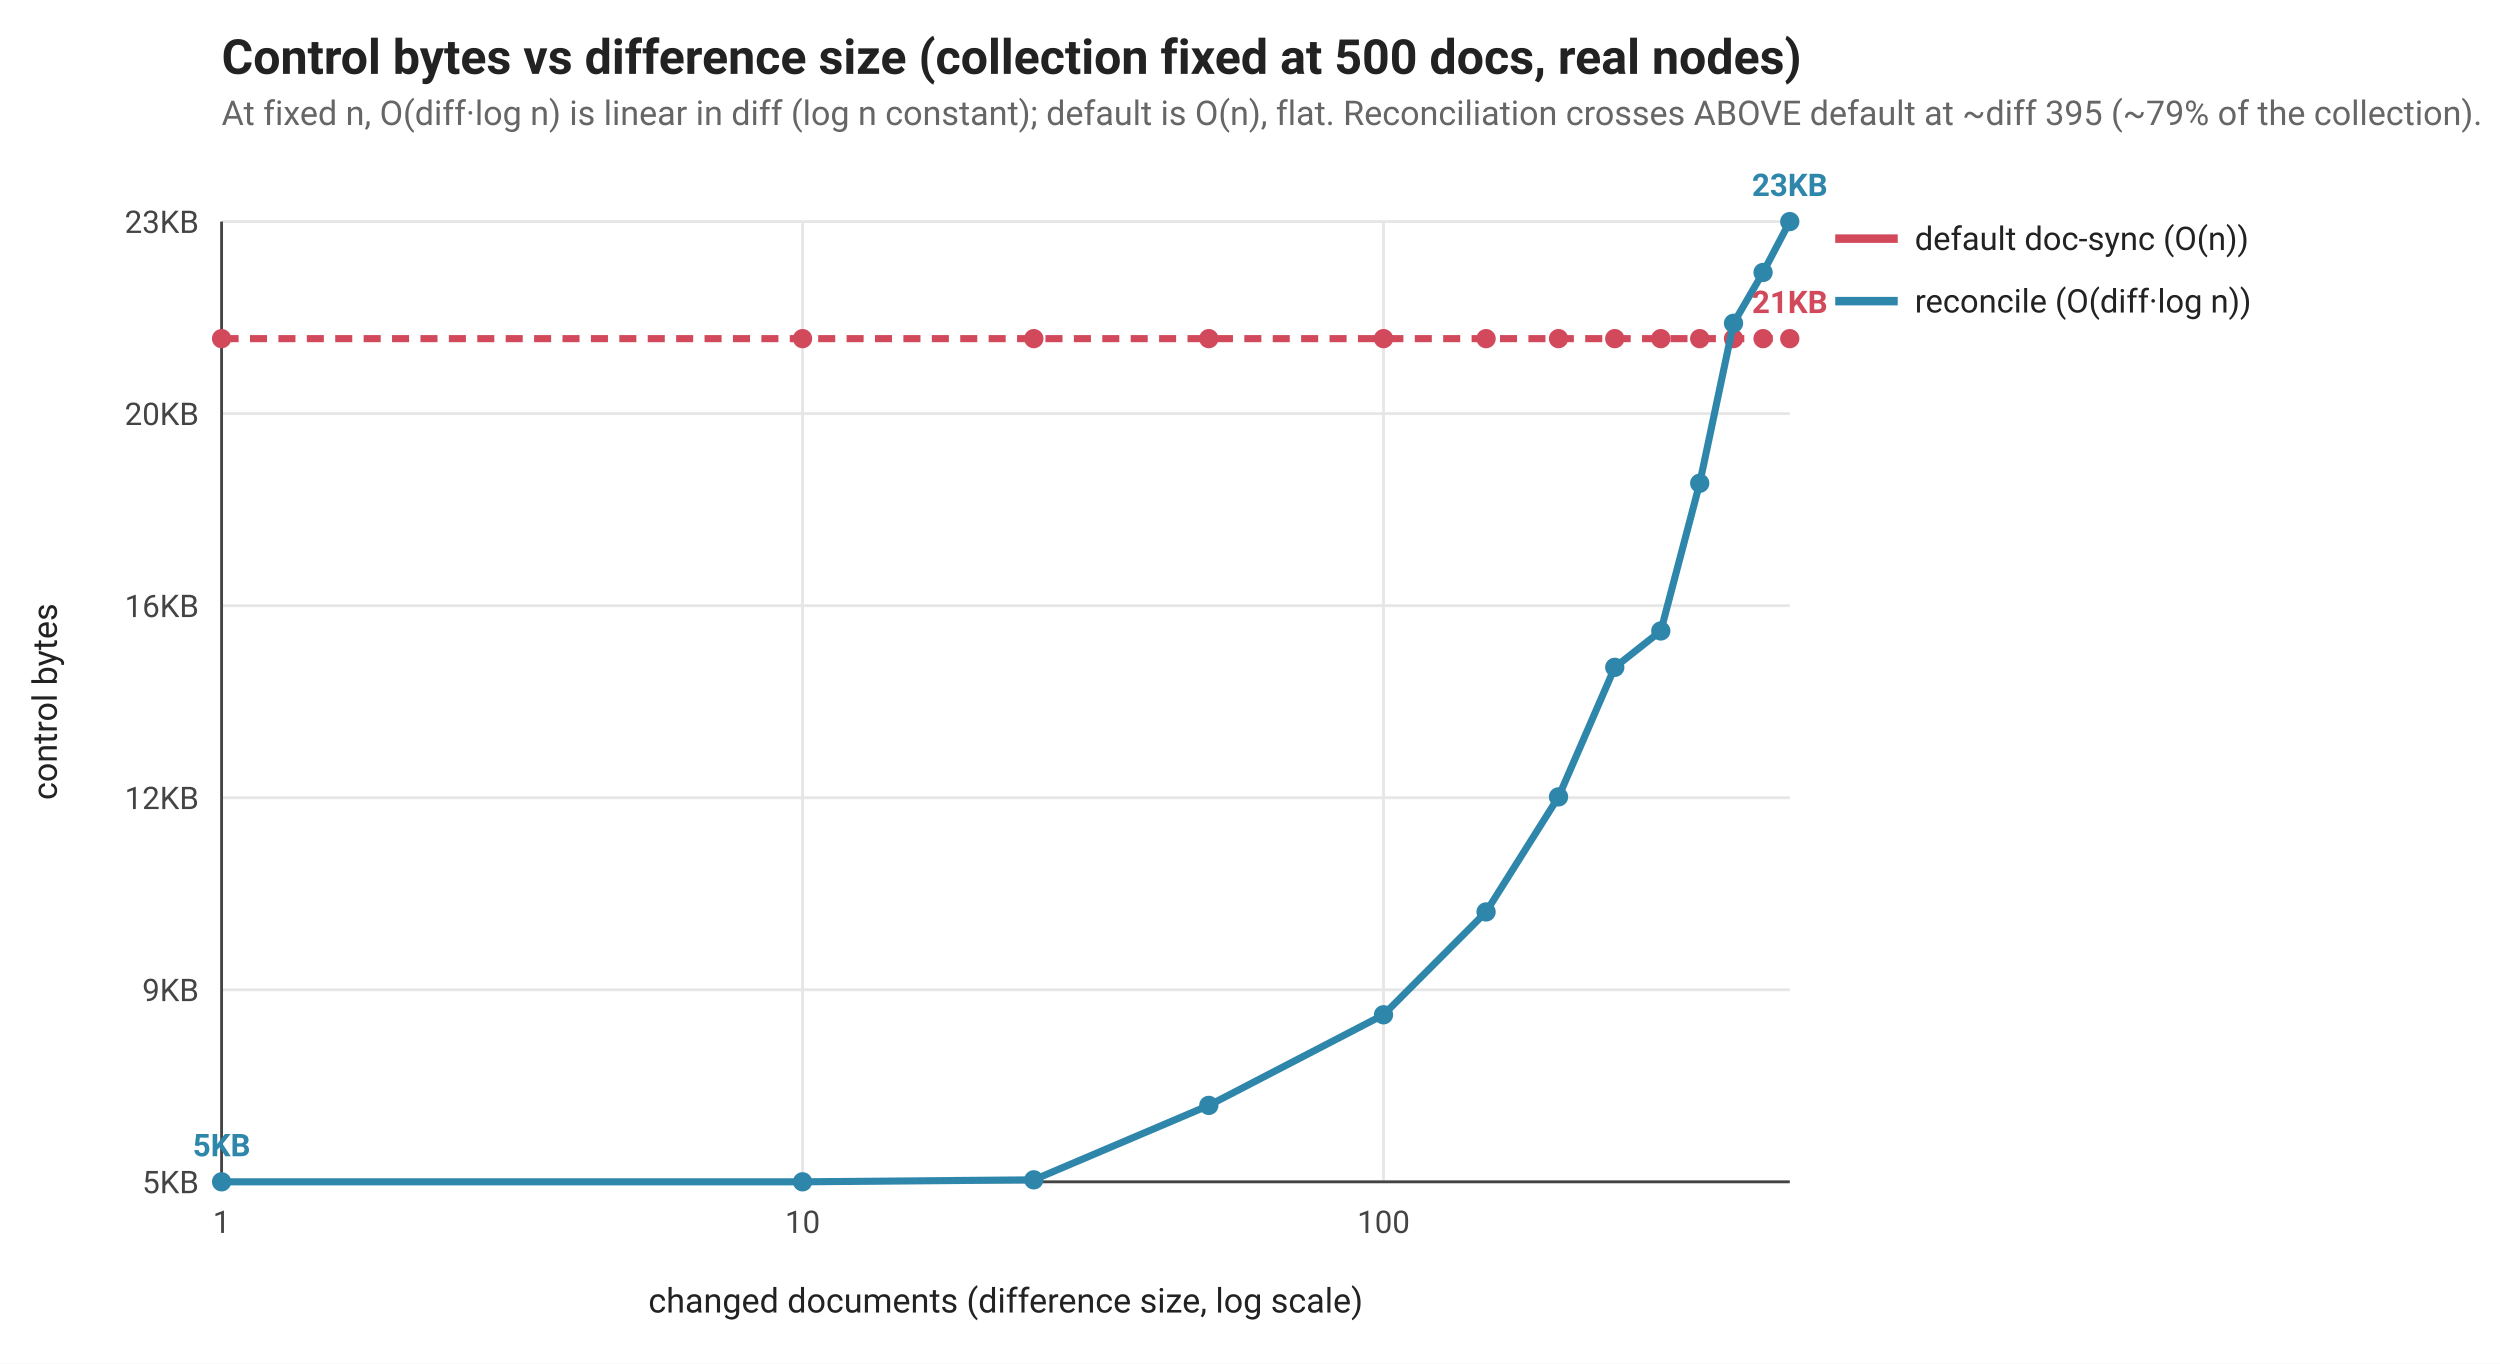
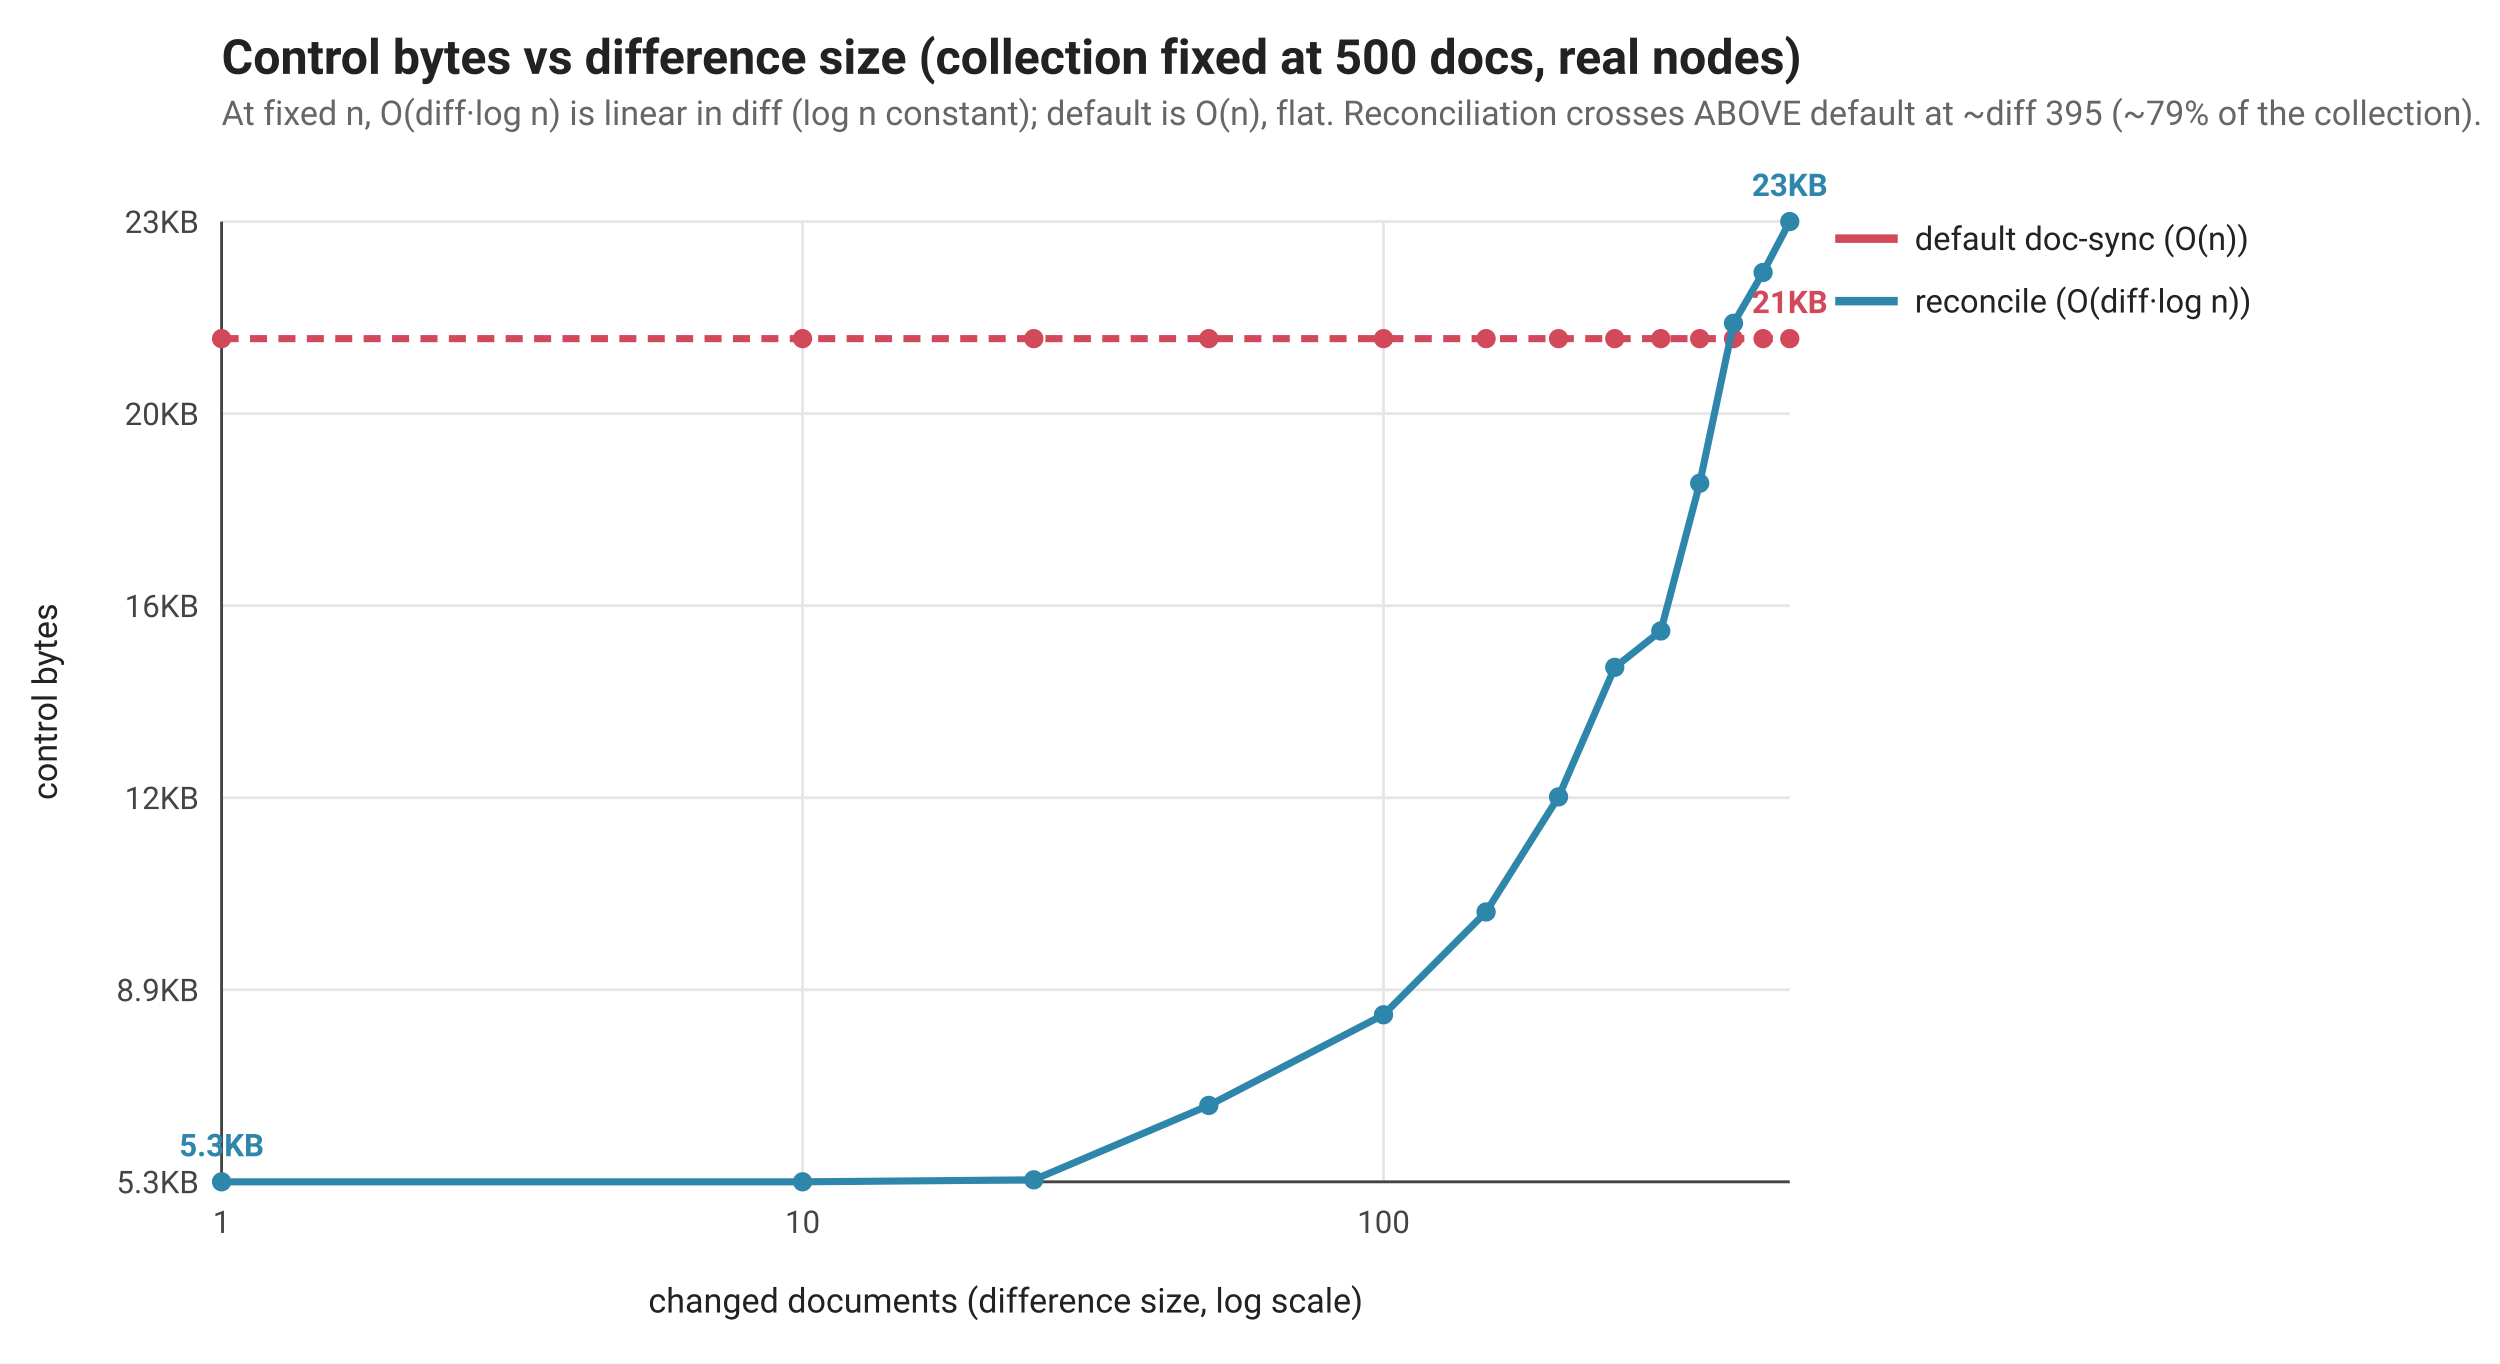
<svg xmlns="http://www.w3.org/2000/svg" width="880" height="480" viewBox="0 0 880 480" font-family="-apple-system,Segoe UI,Roboto,sans-serif">
  <rect width="880" height="480" fill="white" />
  <text x="78" y="26" font-size="17" font-weight="700" fill="#222222">Control bytes vs difference size  (collection fixed at 500 docs, real nodes)</text>
  <text x="78" y="44" font-size="12" fill="#666">At fixed n, O(diff·log n) is linear in diff (log n constant); default is O(n), flat. Reconciliation crosses ABOVE default at ~diff 395 (~79% of the collection).</text>
  <line x1="78" y1="416.0" x2="630" y2="416.0" stroke="#e6e6e6" />
-   <text x="70" y="420.0" font-size="11" fill="#444444" text-anchor="end">5KB</text>
+   <text x="70" y="420.0" font-size="11" fill="#444444" text-anchor="end">5.3KB</text>
  <line x1="78" y1="348.4" x2="630" y2="348.4" stroke="#e6e6e6" />
-   <text x="70" y="352.4" font-size="11" fill="#444444" text-anchor="end">9KB</text>
+   <text x="70" y="352.4" font-size="11" fill="#444444" text-anchor="end">8.9KB</text>
  <line x1="78" y1="280.8" x2="630" y2="280.8" stroke="#e6e6e6" />
  <text x="70" y="284.8" font-size="11" fill="#444444" text-anchor="end">12KB</text>
  <line x1="78" y1="213.2" x2="630" y2="213.2" stroke="#e6e6e6" />
  <text x="70" y="217.2" font-size="11" fill="#444444" text-anchor="end">16KB</text>
  <line x1="78" y1="145.6" x2="630" y2="145.6" stroke="#e6e6e6" />
  <text x="70" y="149.6" font-size="11" fill="#444444" text-anchor="end">20KB</text>
  <line x1="78" y1="78.0" x2="630" y2="78.0" stroke="#e6e6e6" />
  <text x="70" y="82.0" font-size="11" fill="#444444" text-anchor="end">23KB</text>
  <line x1="78.0" y1="78" x2="78.0" y2="416" stroke="#e6e6e6" />
  <text x="78.0" y="434.0" font-size="11" fill="#444444" text-anchor="middle">1</text>
  <line x1="282.5" y1="78" x2="282.5" y2="416" stroke="#e6e6e6" />
  <text x="282.5" y="434.0" font-size="11" fill="#444444" text-anchor="middle">10</text>
  <line x1="487.0" y1="78" x2="487.0" y2="416" stroke="#e6e6e6" />
  <text x="487.0" y="434.0" font-size="11" fill="#444444" text-anchor="middle">100</text>
  <line x1="78" y1="78" x2="78" y2="416" stroke="#444444" />
  <line x1="78" y1="416" x2="630" y2="416" stroke="#444444" />
  <text x="354" y="462" font-size="12" fill="#222222" text-anchor="middle">changed documents  (difference size, log scale)</text>
  <text x="20" y="247" font-size="12" fill="#222222" text-anchor="middle" transform="rotate(-90 20 247)">control bytes</text>
  <polyline points="78.0,119.2 282.5,119.2 363.9,119.2 425.5,119.2 487.0,119.2 523.1,119.2 548.6,119.2 568.4,119.2 584.6,119.2 598.3,119.2 610.2,119.2 620.6,119.2 630.0,119.2" fill="none" stroke="#d1495b" stroke-width="2.5" stroke-dasharray="6 4" />
  <circle cx="78.0" cy="119.2" r="3.4" fill="#d1495b" />
  <circle cx="282.5" cy="119.2" r="3.4" fill="#d1495b" />
  <circle cx="363.9" cy="119.2" r="3.4" fill="#d1495b" />
  <circle cx="425.5" cy="119.2" r="3.4" fill="#d1495b" />
  <circle cx="487.0" cy="119.2" r="3.4" fill="#d1495b" />
  <circle cx="523.1" cy="119.2" r="3.4" fill="#d1495b" />
  <circle cx="548.6" cy="119.2" r="3.4" fill="#d1495b" />
  <circle cx="568.4" cy="119.2" r="3.4" fill="#d1495b" />
  <circle cx="584.6" cy="119.2" r="3.4" fill="#d1495b" />
  <circle cx="598.3" cy="119.2" r="3.4" fill="#d1495b" />
  <circle cx="610.2" cy="119.2" r="3.4" fill="#d1495b" />
  <circle cx="620.6" cy="119.2" r="3.4" fill="#d1495b" />
  <circle cx="630.0" cy="119.2" r="3.4" fill="#d1495b" />
  <polyline points="78.0,416.0 282.5,416.0 363.9,415.3 425.5,389.1 487.0,357.2 523.1,321.0 548.6,280.5 568.4,234.9 584.6,222.1 598.3,170.1 610.2,113.8 620.6,95.9 630.0,78.0" fill="none" stroke="#2e86ab" stroke-width="2.5" />
  <circle cx="78.0" cy="416.0" r="3.4" fill="#2e86ab" />
  <circle cx="282.5" cy="416.0" r="3.4" fill="#2e86ab" />
  <circle cx="363.9" cy="415.3" r="3.4" fill="#2e86ab" />
  <circle cx="425.5" cy="389.1" r="3.4" fill="#2e86ab" />
  <circle cx="487.0" cy="357.2" r="3.4" fill="#2e86ab" />
  <circle cx="523.1" cy="321.0" r="3.4" fill="#2e86ab" />
  <circle cx="548.6" cy="280.5" r="3.4" fill="#2e86ab" />
  <circle cx="568.4" cy="234.9" r="3.4" fill="#2e86ab" />
  <circle cx="584.6" cy="222.1" r="3.4" fill="#2e86ab" />
  <circle cx="598.3" cy="170.1" r="3.4" fill="#2e86ab" />
  <circle cx="610.2" cy="113.8" r="3.4" fill="#2e86ab" />
  <circle cx="620.6" cy="95.9" r="3.4" fill="#2e86ab" />
  <circle cx="630.0" cy="78.0" r="3.4" fill="#2e86ab" />
  <line x1="646" y1="84" x2="668" y2="84" stroke="#d1495b" stroke-width="3" />
  <text x="674" y="88" font-size="11.5" fill="#222222">default doc-sync (O(n))</text>
  <line x1="646" y1="106" x2="668" y2="106" stroke="#2e86ab" stroke-width="3" />
  <text x="674" y="110" font-size="11.5" fill="#222222">reconcile (O(diff·log n))</text>
  <text x="630.0" y="110.2" font-size="11" font-weight="600" fill="#d1495b" text-anchor="middle">21KB</text>
-   <text x="78.0" y="407.0" font-size="11" font-weight="600" fill="#2e86ab" text-anchor="middle">5KB</text>
+   <text x="78.0" y="407.0" font-size="11" font-weight="600" fill="#2e86ab" text-anchor="middle">5.3KB</text>
  <text x="630.0" y="69.0" font-size="11" font-weight="600" fill="#2e86ab" text-anchor="middle">23KB</text>
</svg>
